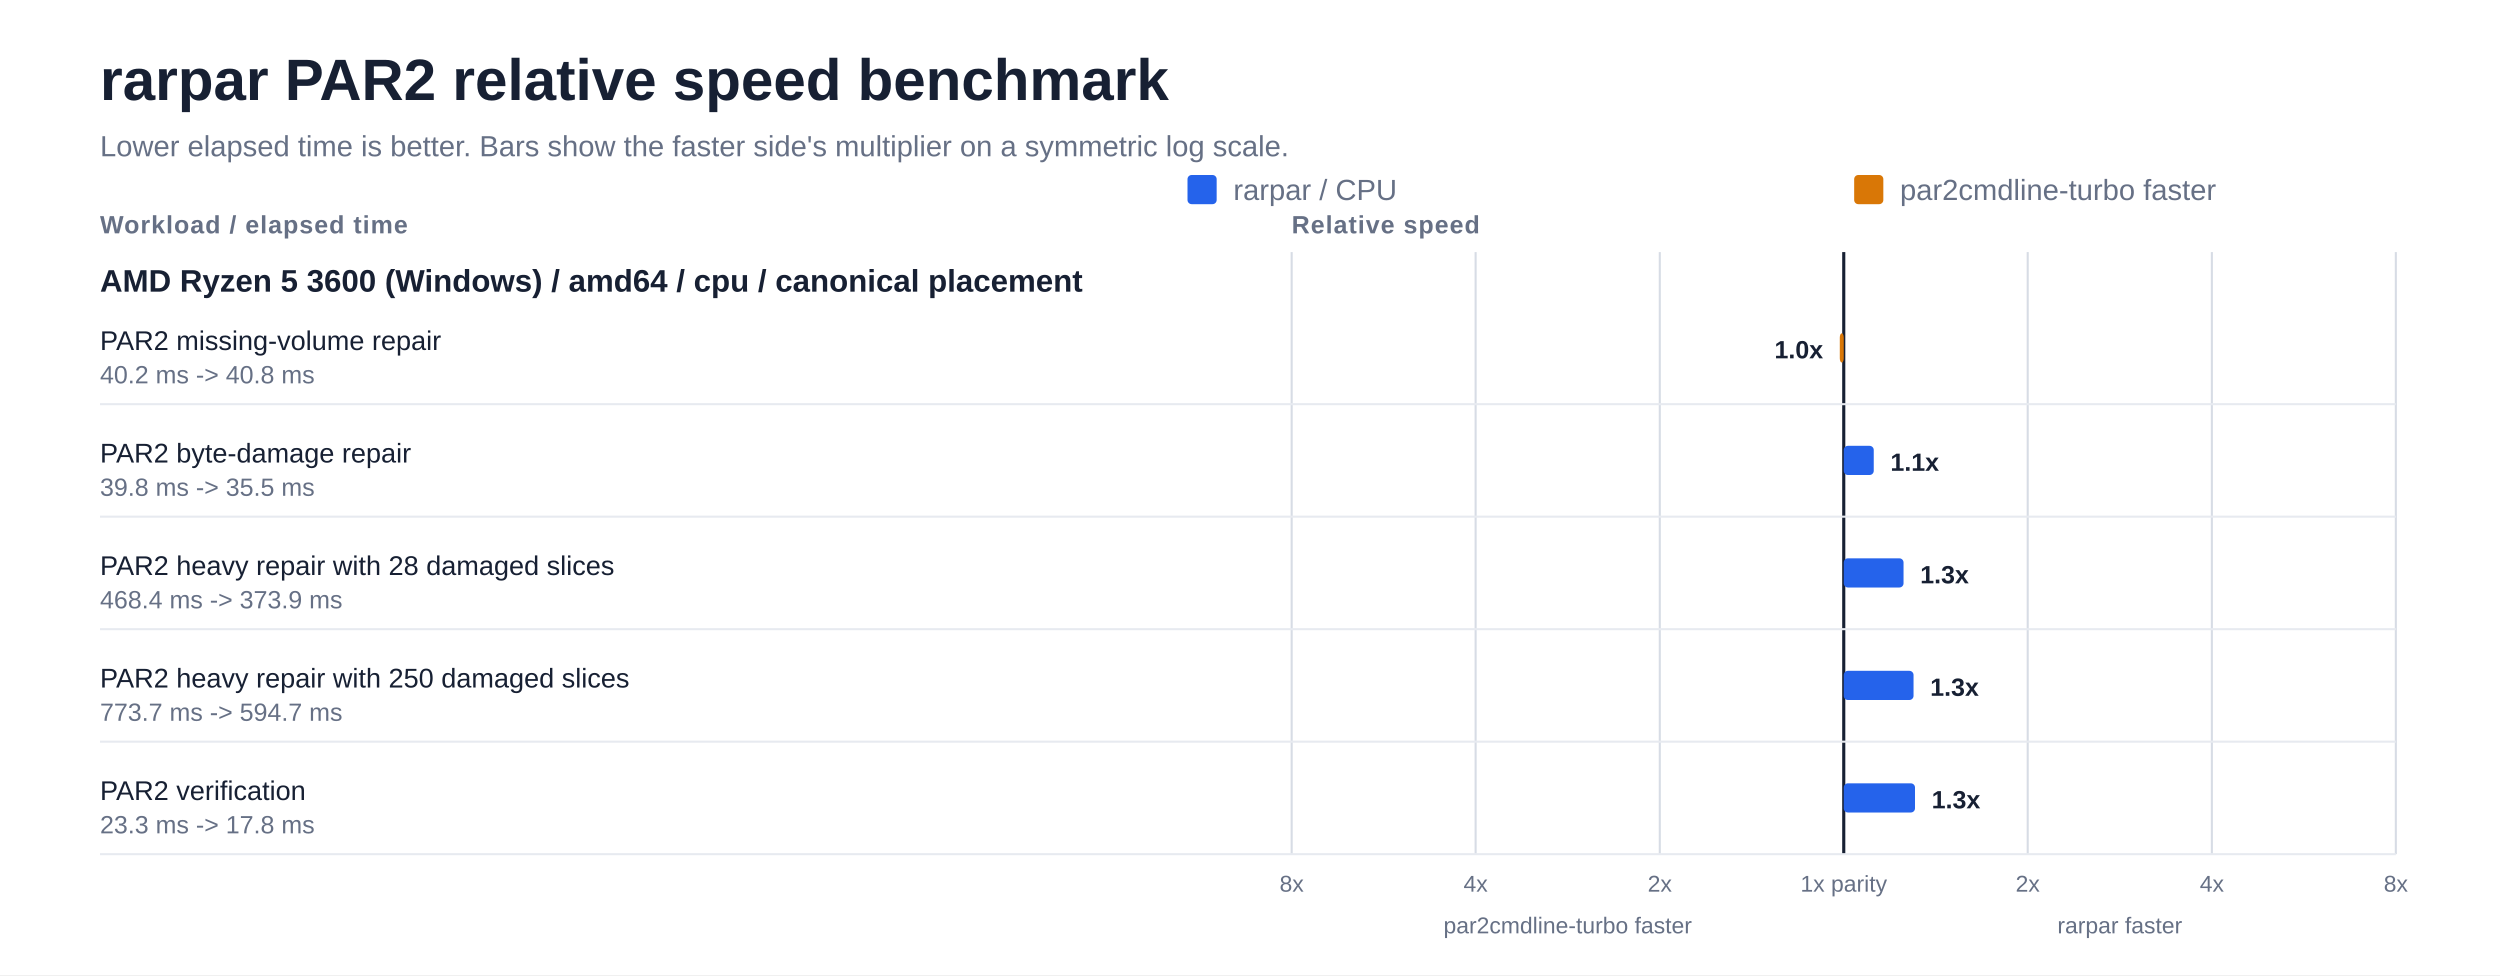
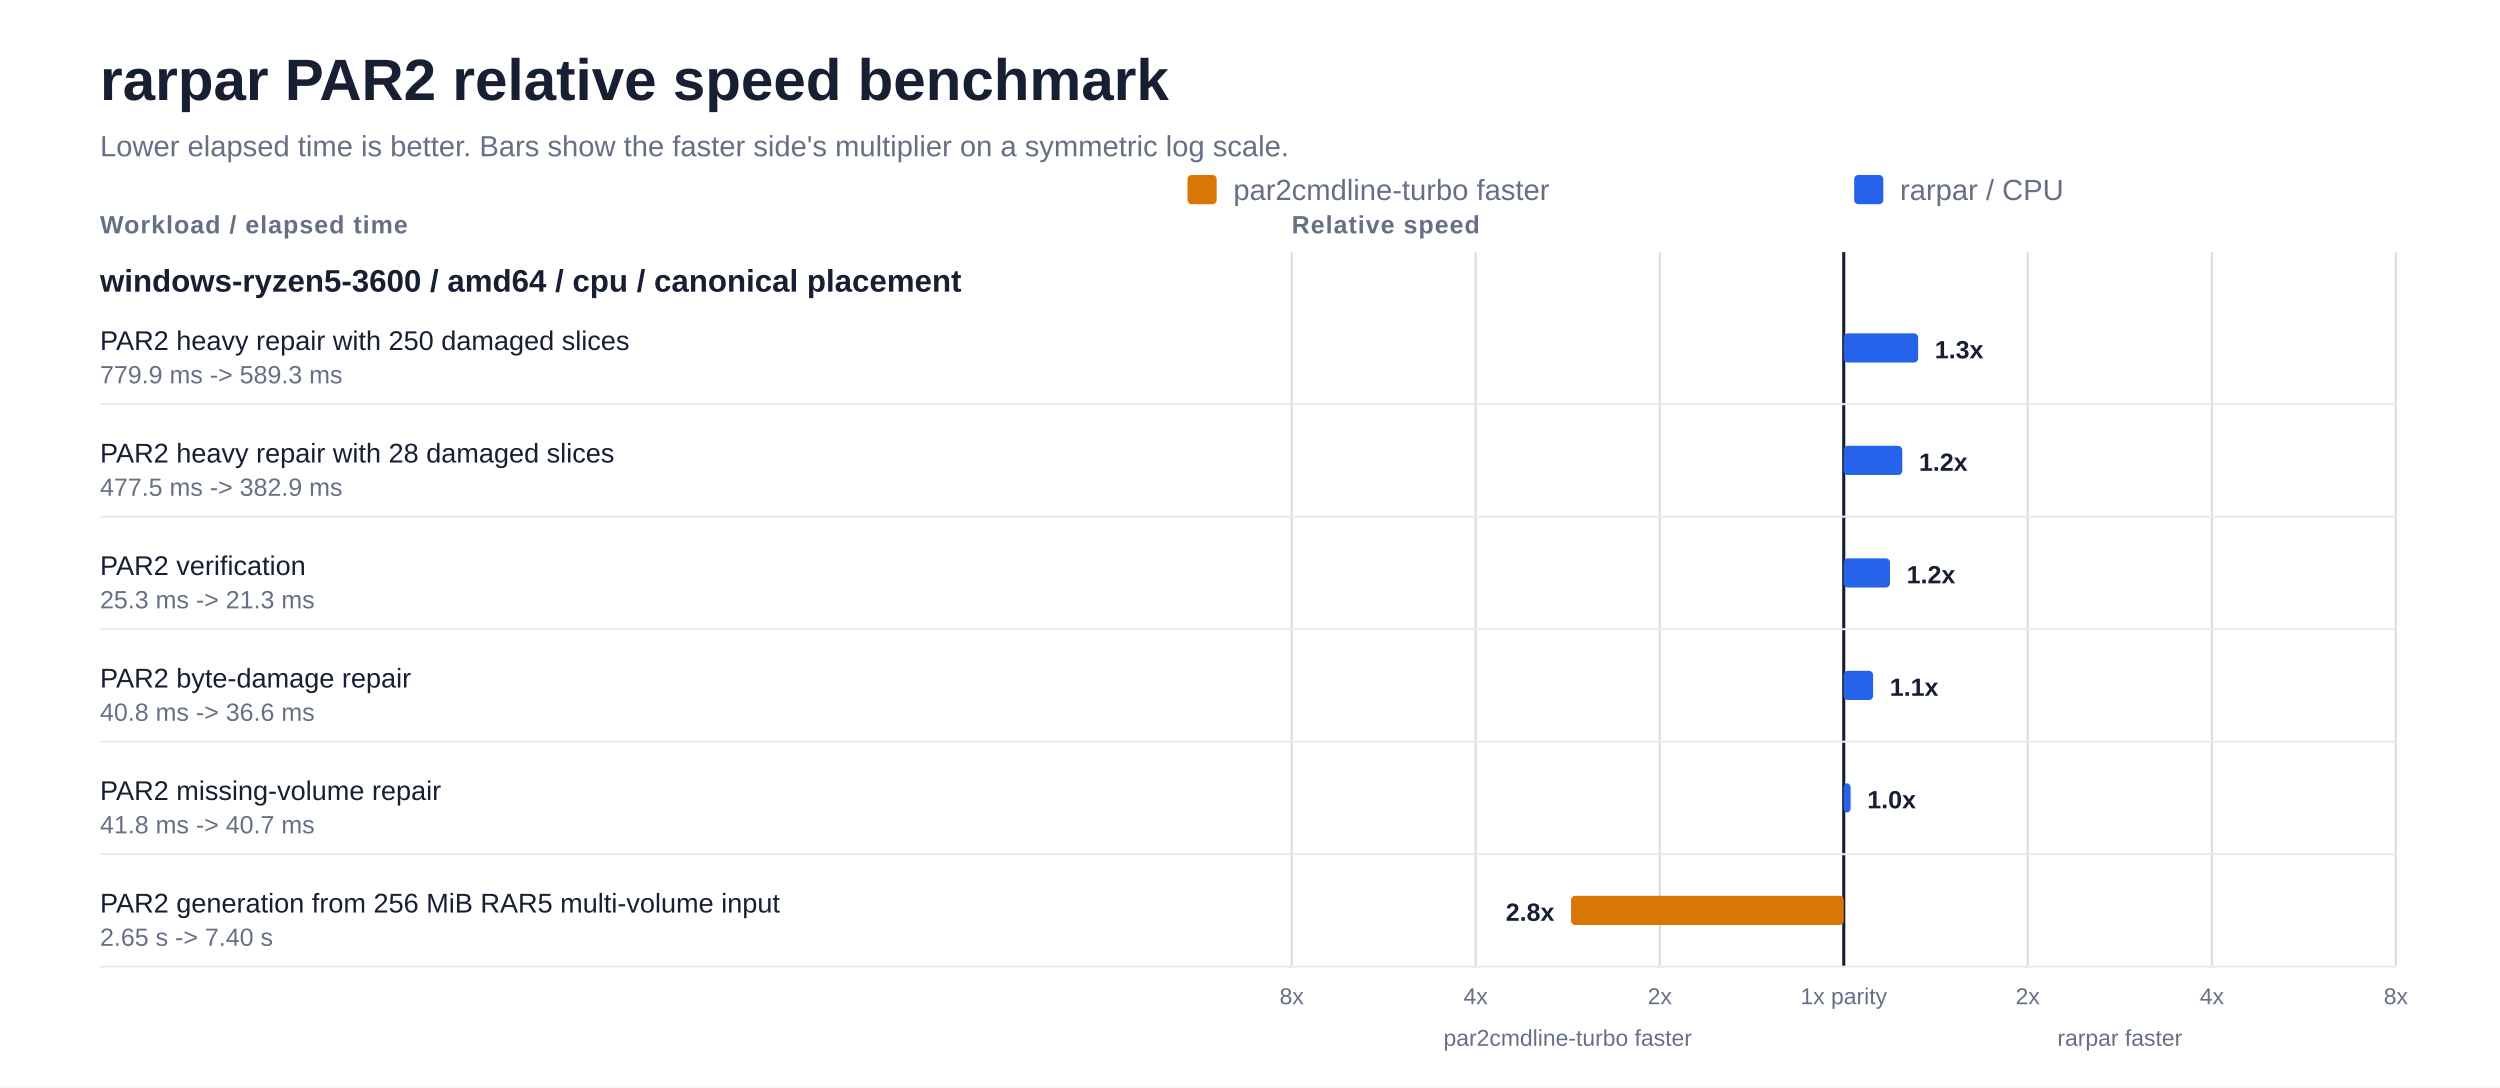
- <svg xmlns="http://www.w3.org/2000/svg" width="1200" height="468" viewBox="0 0 1200 468" role="img" aria-labelledby="title desc">
+ <svg xmlns="http://www.w3.org/2000/svg" width="1200" height="522" viewBox="0 0 1200 522" role="img" aria-labelledby="title desc">
  <style>
    .bg { fill: #ffffff; } text { font-family: Arial, sans-serif; fill: #172033; }
    .title { font-size: 28px; font-weight: 600; } .subtitle { font-size: 14px; fill: #667085; }
    .column { font-size: 12px; font-weight: 600; fill: #667085; letter-spacing: .04em; text-transform: uppercase; }
    .machine { font-size: 15px; font-weight: 600; } .workload { font-size: 13px; font-weight: 500; }
    .timing { font-size: 12px; fill: #667085; } .tick { font-size: 11px; fill: #667085; } .ratio { font-size: 12px; font-weight: 600; }
    .grid { stroke: #d7dce5; stroke-width: 1; } .parity { stroke: #172033; stroke-width: 1.5; } .rule { stroke: #e7eaf0; stroke-width: 1; }
    .cpu { fill: #2563eb; } .gpu { fill: #7c3aed; } .slower { fill: #d97706; }
    @media (prefers-color-scheme: dark) { .bg { fill: #0d1117; } text { fill: #e6edf3; } .subtitle, .column, .timing, .tick { fill: #9ca7b5; } .grid { stroke: #30363d; } .parity { stroke: #e6edf3; } .rule { stroke: #21262d; } .cpu { fill: #58a6ff; } .gpu { fill: #bc8cff; } .slower { fill: #f2a65a; } }
  </style>
-   <rect class="bg" width="1200" height="468" />
+   <rect class="bg" width="1200" height="522" />
  <text class="title" x="48" y="48">rarpar PAR2 relative speed benchmark</text>
  <text class="subtitle" x="48" y="75">Lower elapsed time is better. Bars show the faster side's multiplier on a symmetric log scale.</text>
  <g aria-label="Legend">
-     <rect class="cpu" x="570" y="84" width="14" height="14" rx="2" />
-     <text class="subtitle" x="592" y="96">rarpar / CPU</text>
-     <rect class="slower" x="890" y="84" width="14" height="14" rx="2" />
-     <text class="subtitle" x="912" y="96">par2cmdline-turbo faster</text>
+     <rect class="slower" x="570" y="84" width="14" height="14" rx="2" />
+     <text class="subtitle" x="592" y="96">par2cmdline-turbo faster</text>
+     <rect class="cpu" x="890" y="84" width="14" height="14" rx="2" />
+     <text class="subtitle" x="912" y="96">rarpar / CPU</text>
  </g>
  <text class="column" x="48" y="112">Workload / elapsed time</text>
  <text class="column" x="620" y="112">Relative speed</text>
  <g aria-label="Relative speed axis">
-     <line class="grid" x1="620.0" y1="121" x2="620.0" y2="410" />
-     <text class="tick" x="620.0" y="428" text-anchor="middle">8x</text>
-     <line class="grid" x1="708.3" y1="121" x2="708.3" y2="410" />
-     <text class="tick" x="708.3" y="428" text-anchor="middle">4x</text>
-     <line class="grid" x1="796.7" y1="121" x2="796.7" y2="410" />
-     <text class="tick" x="796.7" y="428" text-anchor="middle">2x</text>
-     <line class="parity" x1="885.0" y1="121" x2="885.0" y2="410" />
-     <text class="tick" x="885.0" y="428" text-anchor="middle">1x parity</text>
-     <line class="grid" x1="973.3" y1="121" x2="973.3" y2="410" />
-     <text class="tick" x="973.3" y="428" text-anchor="middle">2x</text>
-     <line class="grid" x1="1061.7" y1="121" x2="1061.7" y2="410" />
-     <text class="tick" x="1061.7" y="428" text-anchor="middle">4x</text>
-     <line class="grid" x1="1150.0" y1="121" x2="1150.0" y2="410" />
-     <text class="tick" x="1150.0" y="428" text-anchor="middle">8x</text>
-     <text class="tick" x="752.5" y="448" text-anchor="middle">par2cmdline-turbo faster</text>
-     <text class="tick" x="1017.5" y="448" text-anchor="middle">rarpar faster</text>
+     <line class="grid" x1="620.0" y1="121" x2="620.0" y2="464" />
+     <text class="tick" x="620.0" y="482" text-anchor="middle">8x</text>
+     <line class="grid" x1="708.3" y1="121" x2="708.3" y2="464" />
+     <text class="tick" x="708.3" y="482" text-anchor="middle">4x</text>
+     <line class="grid" x1="796.7" y1="121" x2="796.7" y2="464" />
+     <text class="tick" x="796.7" y="482" text-anchor="middle">2x</text>
+     <line class="parity" x1="885.0" y1="121" x2="885.0" y2="464" />
+     <text class="tick" x="885.0" y="482" text-anchor="middle">1x parity</text>
+     <line class="grid" x1="973.3" y1="121" x2="973.3" y2="464" />
+     <text class="tick" x="973.3" y="482" text-anchor="middle">2x</text>
+     <line class="grid" x1="1061.7" y1="121" x2="1061.7" y2="464" />
+     <text class="tick" x="1061.7" y="482" text-anchor="middle">4x</text>
+     <line class="grid" x1="1150.0" y1="121" x2="1150.0" y2="464" />
+     <text class="tick" x="1150.0" y="482" text-anchor="middle">8x</text>
+     <text class="tick" x="752.5" y="502" text-anchor="middle">par2cmdline-turbo faster</text>
+     <text class="tick" x="1017.5" y="502" text-anchor="middle">rarpar faster</text>
  </g>
  <g aria-label="PAR2 benchmarks">
-     <text class="machine" x="48" y="140">AMD Ryzen 5 3600 (Windows) / amd64 / cpu / canonical placement</text>
-     <text class="workload" x="48" y="168">PAR2 missing-volume repair</text>
-     <text class="timing" x="48" y="184">40.2 ms -&gt; 40.8 ms</text>
-     <rect class="slower" x="883.1" y="160" width="1.9" height="14" rx="2" />
-     <text class="ratio" x="875.1" y="172" text-anchor="end">1.0x</text>
+     <text class="machine" x="48" y="140">windows-ryzen5-3600 / amd64 / cpu / canonical placement</text>
+     <text class="workload" x="48" y="168">PAR2 heavy repair with 250 damaged slices</text>
+     <text class="timing" x="48" y="184">779.9 ms -&gt; 589.3 ms</text>
+     <rect class="cpu" x="885.0" y="160" width="35.7" height="14" rx="2" />
+     <text class="ratio" x="928.7" y="172">1.3x</text>
    <line class="rule" x1="48" y1="194" x2="1150" y2="194" />
-     <text class="workload" x="48" y="222">PAR2 byte-damage repair</text>
-     <text class="timing" x="48" y="238">39.8 ms -&gt; 35.5 ms</text>
-     <rect class="cpu" x="885.0" y="214" width="14.4" height="14" rx="2" />
-     <text class="ratio" x="907.4" y="226">1.1x</text>
+     <text class="workload" x="48" y="222">PAR2 heavy repair with 28 damaged slices</text>
+     <text class="timing" x="48" y="238">477.5 ms -&gt; 382.9 ms</text>
+     <rect class="cpu" x="885.0" y="214" width="28.1" height="14" rx="2" />
+     <text class="ratio" x="921.1" y="226">1.2x</text>
    <line class="rule" x1="48" y1="248" x2="1150" y2="248" />
-     <text class="workload" x="48" y="276">PAR2 heavy repair with 28 damaged slices</text>
-     <text class="timing" x="48" y="292">468.4 ms -&gt; 373.9 ms</text>
-     <rect class="cpu" x="885.0" y="268" width="28.7" height="14" rx="2" />
-     <text class="ratio" x="921.7" y="280">1.3x</text>
+     <text class="workload" x="48" y="276">PAR2 verification</text>
+     <text class="timing" x="48" y="292">25.3 ms -&gt; 21.3 ms</text>
+     <rect class="cpu" x="885.0" y="268" width="22.2" height="14" rx="2" />
+     <text class="ratio" x="915.2" y="280">1.2x</text>
    <line class="rule" x1="48" y1="302" x2="1150" y2="302" />
-     <text class="workload" x="48" y="330">PAR2 heavy repair with 250 damaged slices</text>
-     <text class="timing" x="48" y="346">773.7 ms -&gt; 594.7 ms</text>
-     <rect class="cpu" x="885.0" y="322" width="33.5" height="14" rx="2" />
-     <text class="ratio" x="926.5" y="334">1.3x</text>
+     <text class="workload" x="48" y="330">PAR2 byte-damage repair</text>
+     <text class="timing" x="48" y="346">40.8 ms -&gt; 36.6 ms</text>
+     <rect class="cpu" x="885.0" y="322" width="14.1" height="14" rx="2" />
+     <text class="ratio" x="907.1" y="334">1.1x</text>
    <line class="rule" x1="48" y1="356" x2="1150" y2="356" />
-     <text class="workload" x="48" y="384">PAR2 verification</text>
-     <text class="timing" x="48" y="400">23.3 ms -&gt; 17.8 ms</text>
-     <rect class="cpu" x="885.0" y="376" width="34.2" height="14" rx="2" />
-     <text class="ratio" x="927.2" y="388">1.3x</text>
+     <text class="workload" x="48" y="384">PAR2 missing-volume repair</text>
+     <text class="timing" x="48" y="400">41.8 ms -&gt; 40.7 ms</text>
+     <rect class="cpu" x="885.0" y="376" width="3.3" height="14" rx="2" />
+     <text class="ratio" x="896.3" y="388">1.0x</text>
    <line class="rule" x1="48" y1="410" x2="1150" y2="410" />
+     <text class="workload" x="48" y="438">PAR2 generation from 256 MiB RAR5 multi-volume input</text>
+     <text class="timing" x="48" y="454">2.65 s -&gt; 7.40 s</text>
+     <rect class="slower" x="754.1" y="430" width="130.9" height="14" rx="2" />
+     <text class="ratio" x="746.1" y="442" text-anchor="end">2.8x</text>
+     <line class="rule" x1="48" y1="464" x2="1150" y2="464" />
  </g>
</svg>
